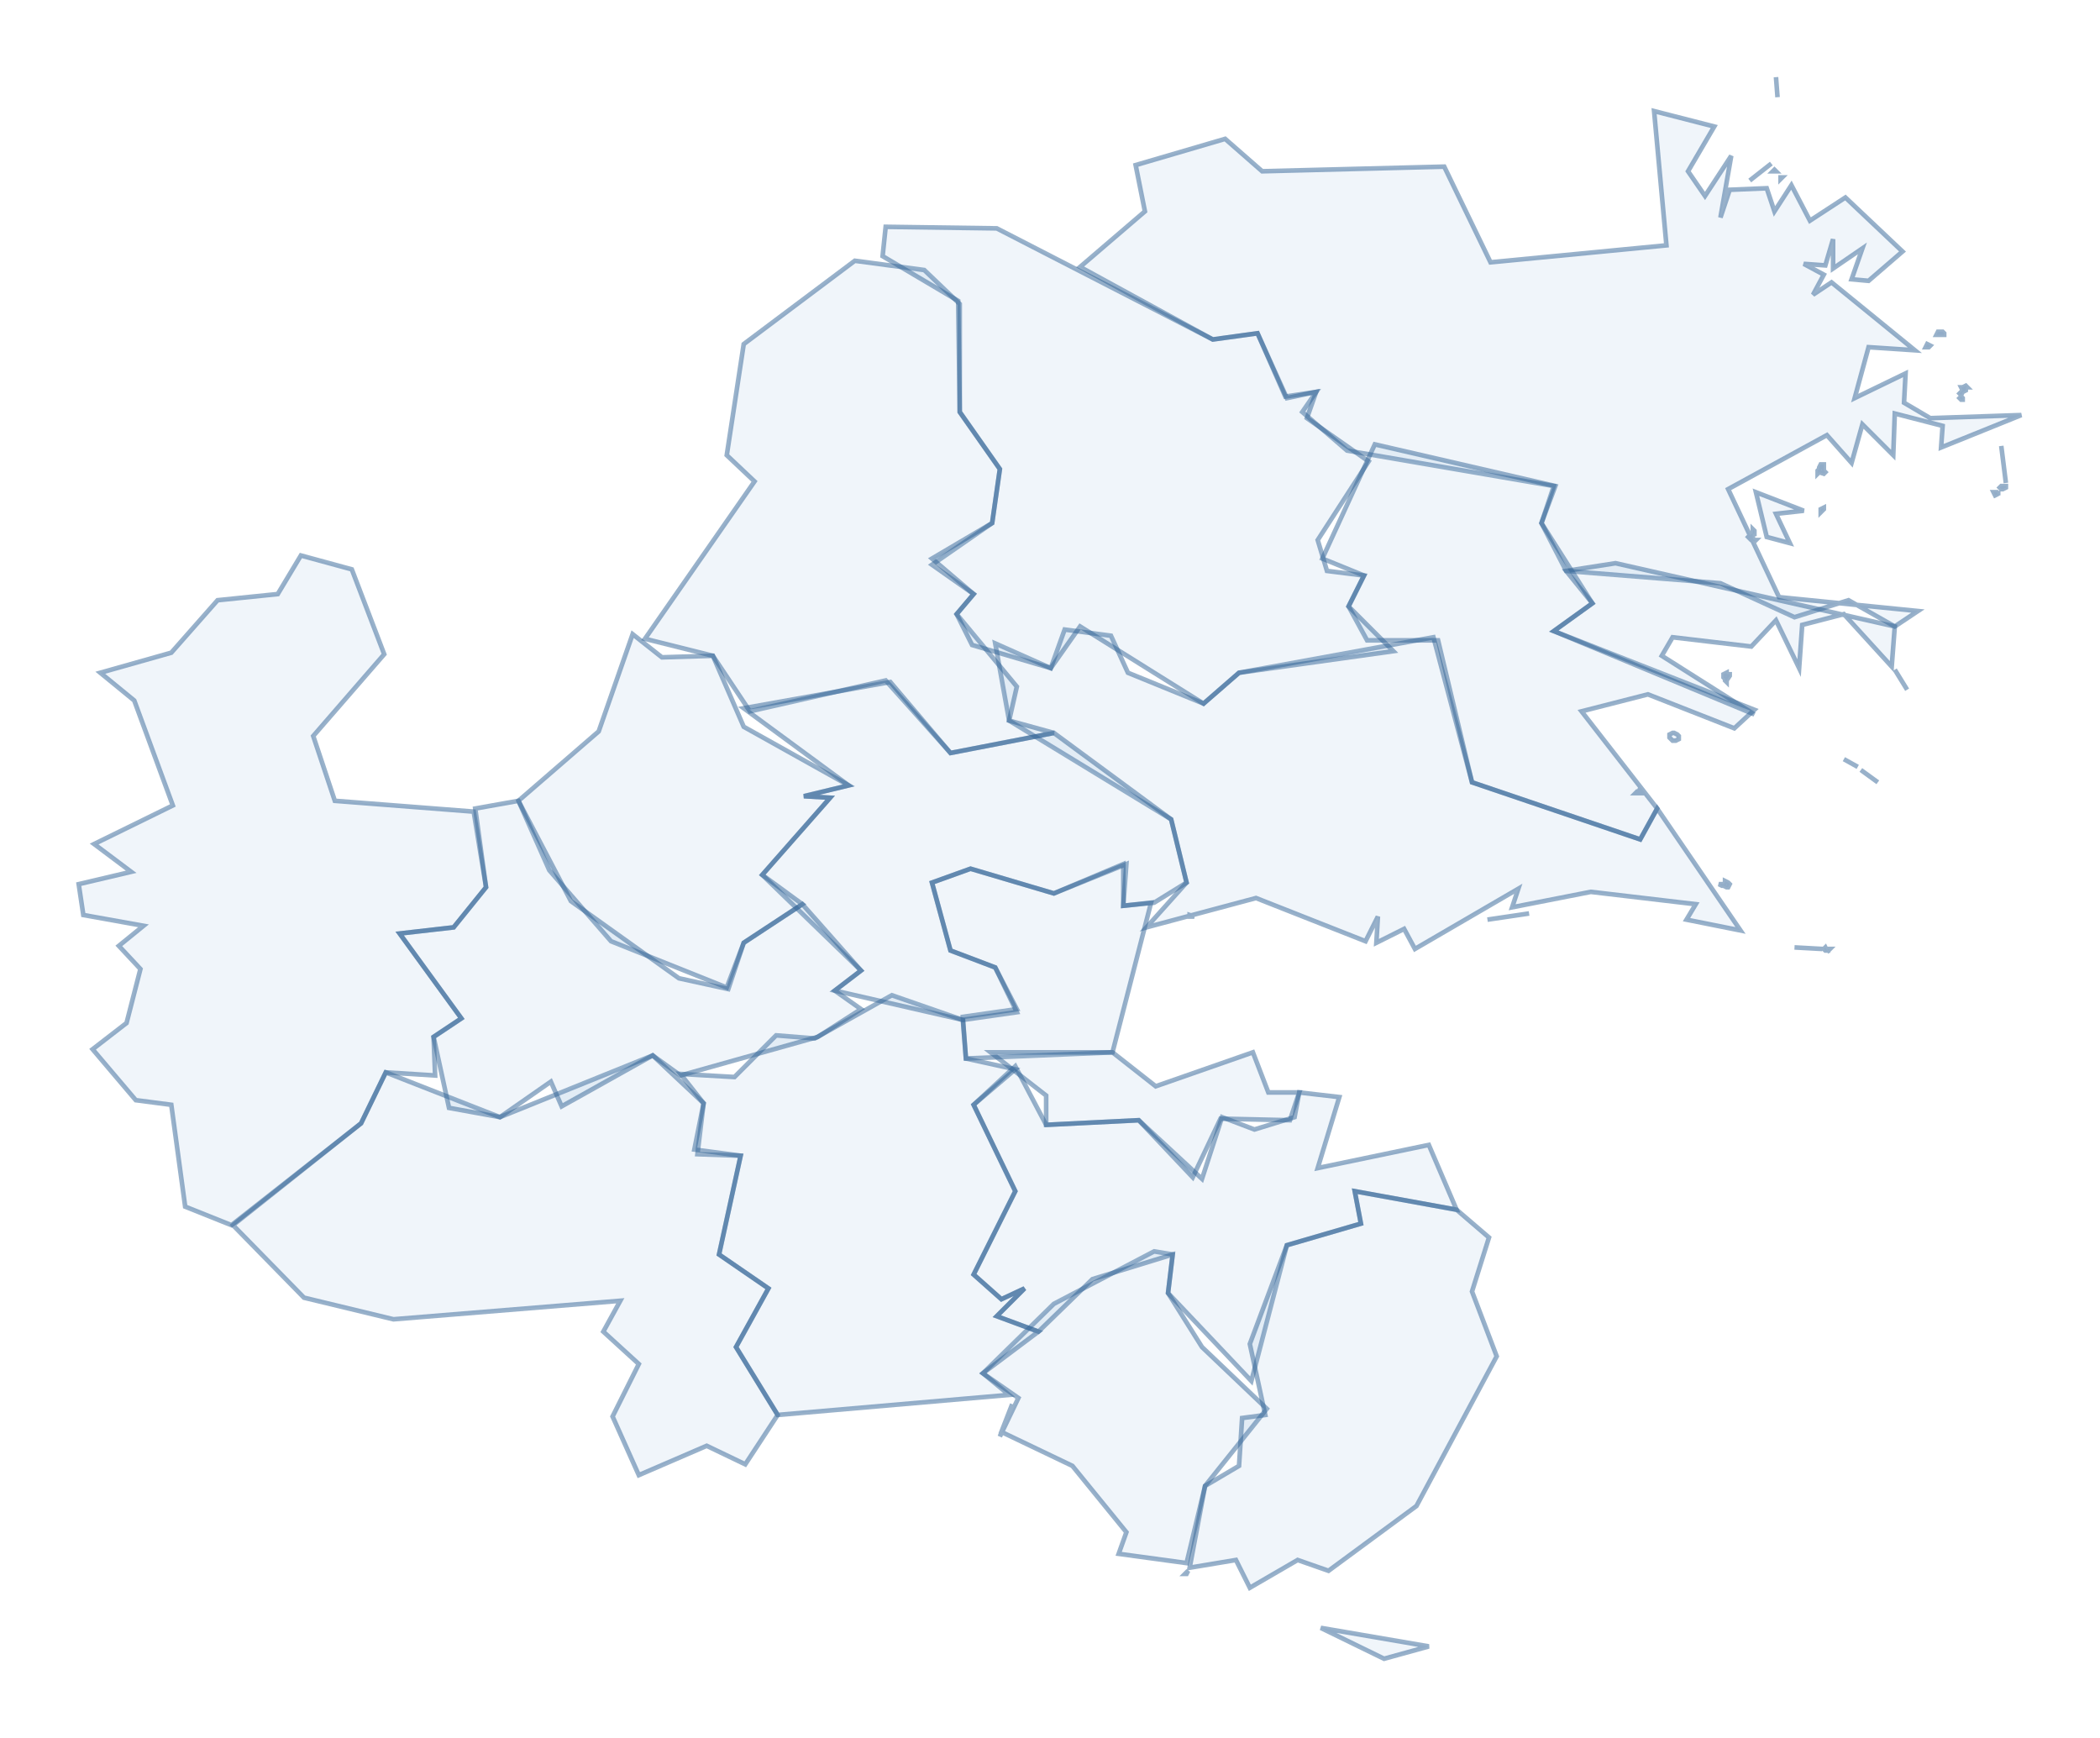
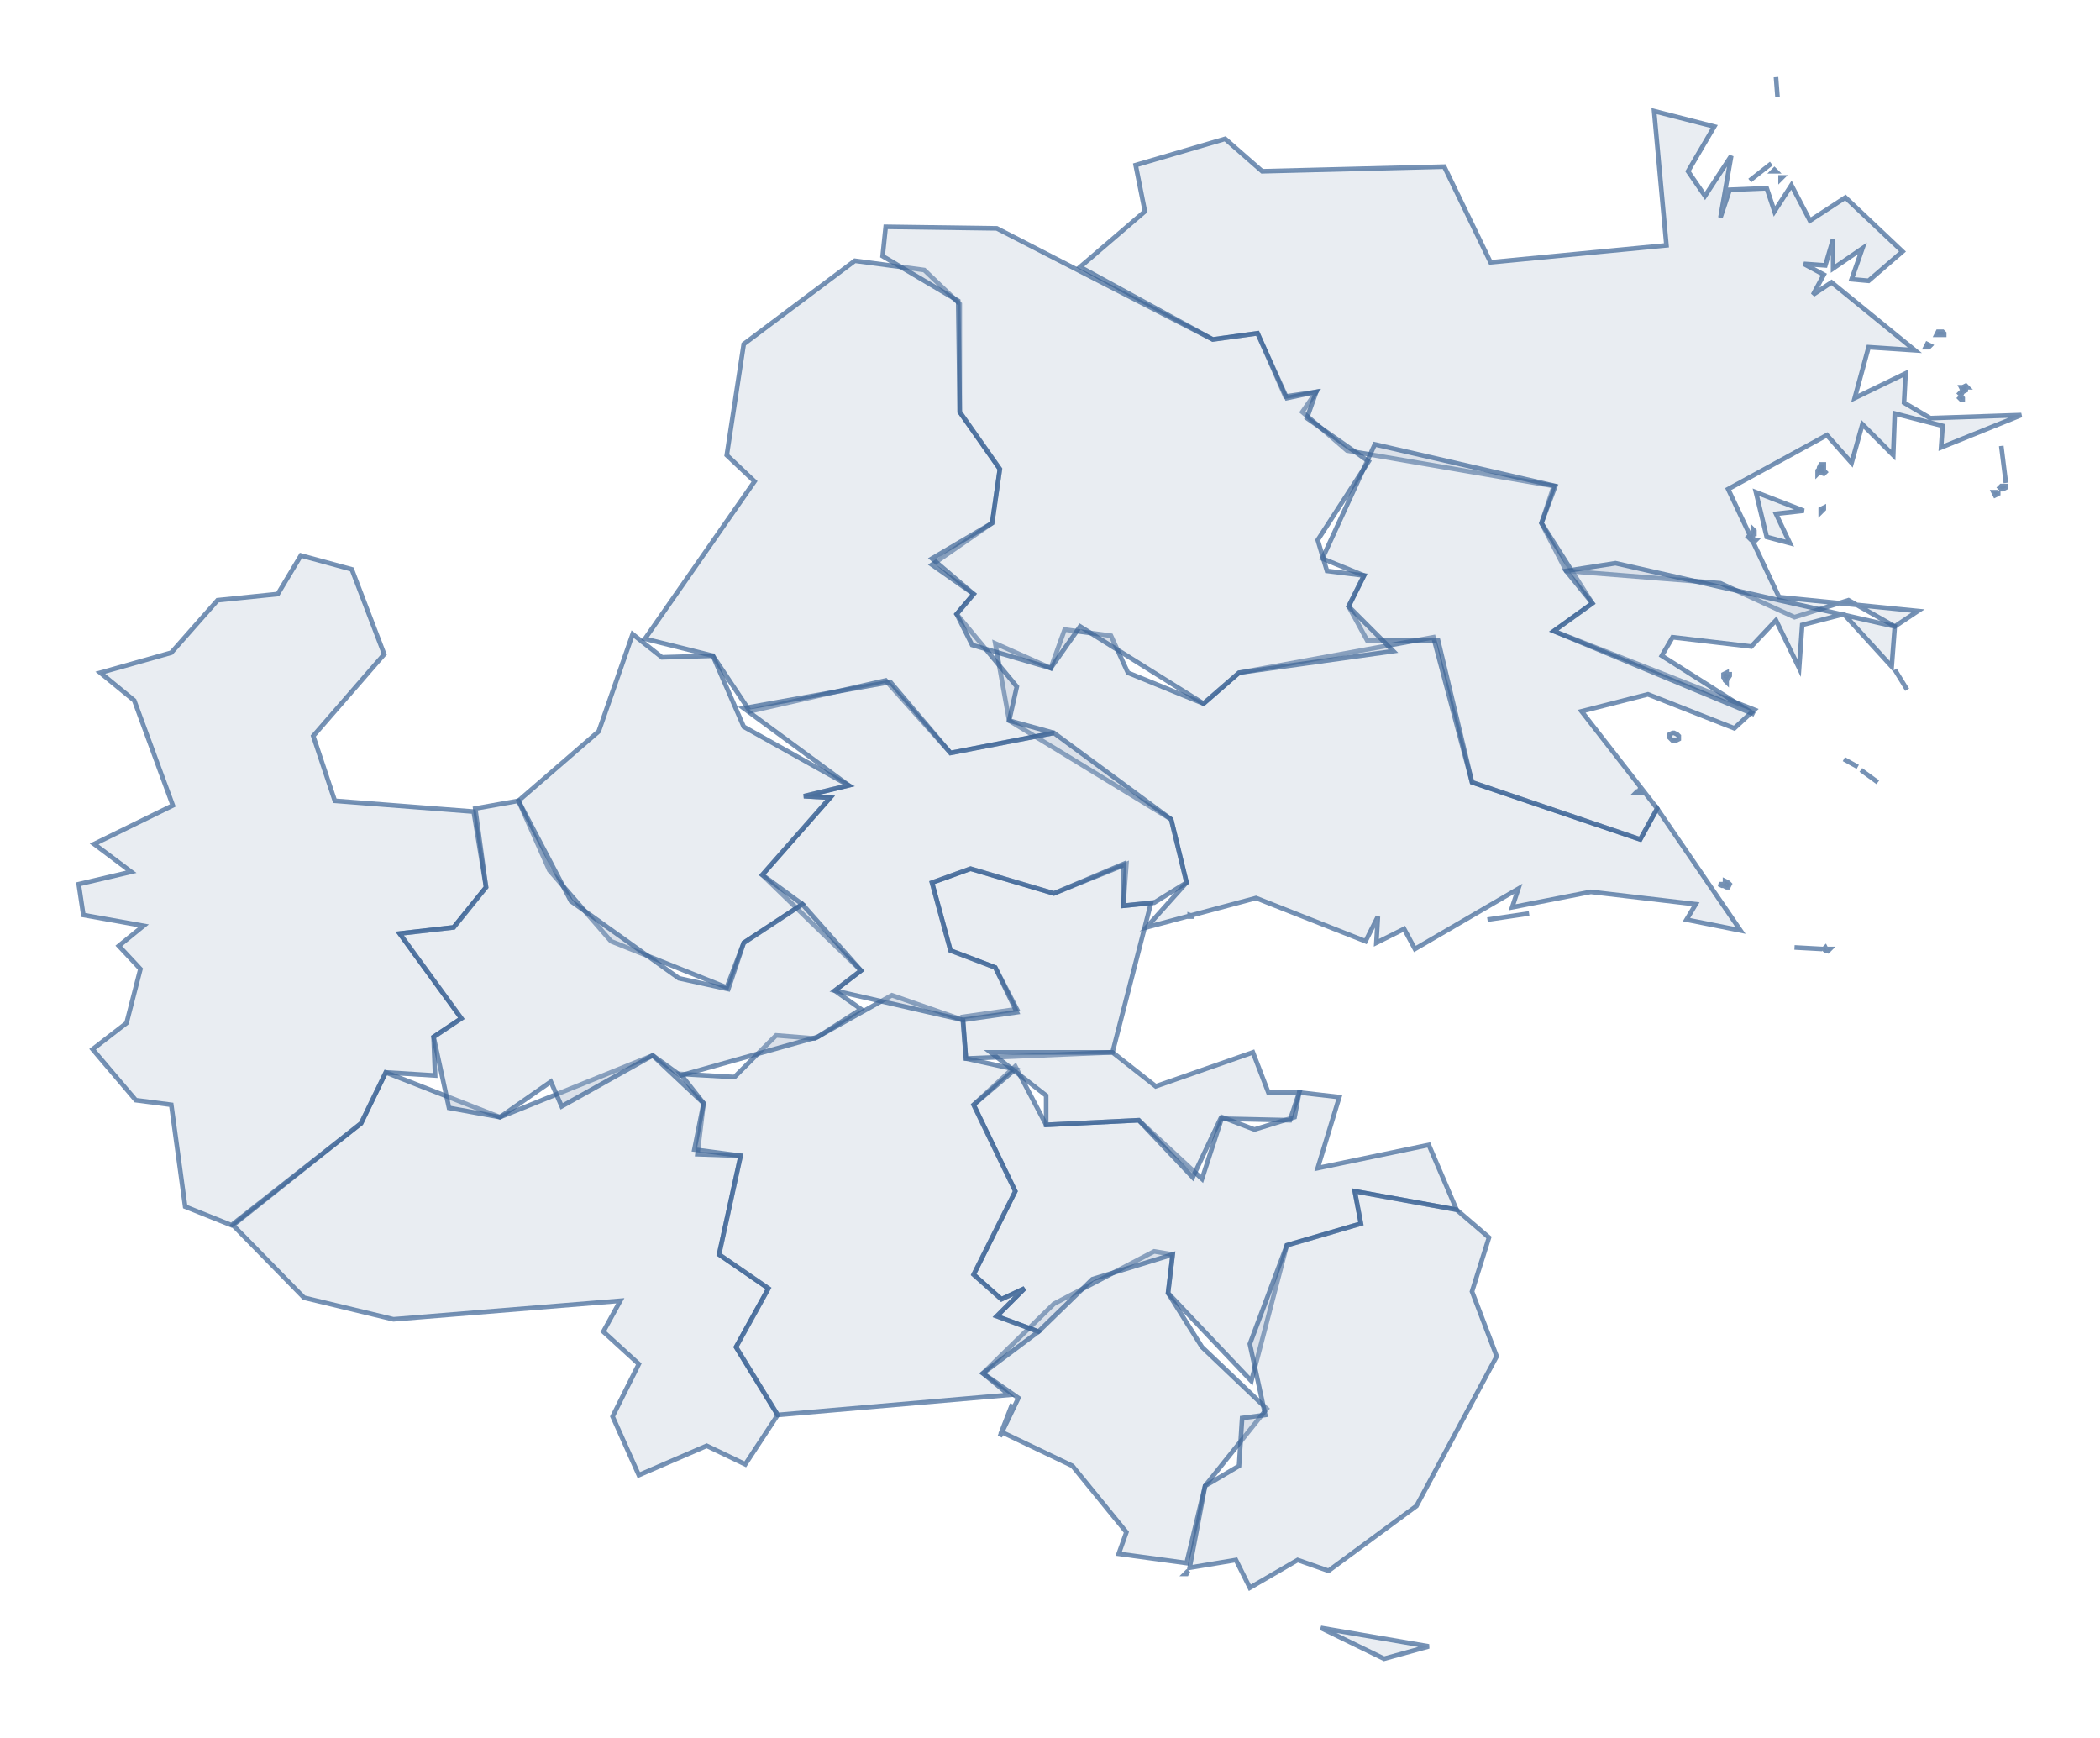
<svg xmlns="http://www.w3.org/2000/svg" viewBox="130.775 32.664 1.361 1.126">
  <globalCoordinateSystem srsName="http://purl.org/crs/84" transform="matrix(100,0,0,-100,0,0)" />
-   <defs>
-     <style>
-       .prefecture {
-         fill: rgba(100, 150, 200, 0.15);
-         stroke: rgba(50, 100, 150, 0.7);
-         stroke-width: 0.008;
-         cursor: pointer;
-       }
-       .prefecture:hover { fill: rgba(100, 150, 200, 0.40); }
-       .prefecture[data-level-1] { fill: rgba(200, 100, 80, 0.35); }
-       .prefecture[data-level-2] { fill: rgba(220, 140, 50, 0.30); }
-       .prefecture[data-level-3] { fill: rgba(240, 200, 50, 0.25); }
-       .prefecture[data-level-4] { fill: rgba(100, 180, 100, 0.20); }
-       .municipality {
-         fill: rgba(100, 150, 200, 0.10);
-         stroke: rgba(50, 100, 150, 0.50);
-         stroke-width: 0.003;
-         cursor: pointer;
-       }
-       .municipality:hover { fill: rgba(100, 150, 200, 0.35); }
-       .municipality[data-level-1] { fill: rgba(200, 100, 80, 0.30); }
-       .municipality[data-level-2] { fill: rgba(220, 140, 50, 0.25); }
-       .municipality[data-level-3] { fill: rgba(240, 200, 50, 0.20); }
-       .municipality[data-level-4] { fill: rgba(100, 180, 100, 0.15); }
-     </style>
-   </defs>
-   <path id="muni_44201" class="municipality" data-n03-code="44201" data-name="大分市" data-pref="大分県" data-pref-code="44" data-team-count="0" data-feature="{&quot;id&quot;: &quot;municipality:44201&quot;, &quot;layerId&quot;: &quot;municipalityOverview&quot;, &quot;kind&quot;: &quot;municipality&quot;, &quot;title&quot;: &quot;大分市&quot;, &quot;category&quot;: &quot;municipality&quot;, &quot;n03Code&quot;: &quot;44201&quot;, &quot;prefCode&quot;: &quot;44&quot;, &quot;teamActivityCount&quot;: 0}" d="M 131.894 33.239 L 131.892 33.238 L 131.891 33.238 L 131.889 33.237 L 131.889 33.237 L 131.892 33.237 L 131.893 33.236 L 131.893 33.235 L 131.895 33.236 L 131.896 33.237 L 131.895 33.239 L 131.894 33.239 Z M 131.549 33.258 L 131.546 33.258 L 131.546 33.257 L 131.549 33.258 Z M 131.739 33.26 L 131.766 33.256 L 131.739 33.26 Z M 131.956 33.279 L 131.938 33.278 L 131.956 33.279 Z M 131.959 33.28 L 131.958 33.28 L 131.957 33.279 L 131.958 33.278 L 131.959 33.28 Z M 131.849 33.188 L 131.903 33.267 L 131.868 33.26 L 131.874 33.25 L 131.806 33.242 L 131.755 33.252 L 131.759 33.24 L 131.692 33.279 L 131.685 33.266 L 131.667 33.275 L 131.668 33.258 L 131.66 33.274 L 131.589 33.246 L 131.518 33.265 L 131.544 33.236 L 131.534 33.195 L 131.429 33.131 L 131.42 33.081 L 131.456 33.097 L 131.465 33.072 L 131.495 33.076 L 131.506 33.1 L 131.555 33.12 L 131.578 33.1 L 131.704 33.077 L 131.729 33.171 L 131.838 33.208 L 131.849 33.188 Z M 131.961 33.279 L 131.96 33.28 L 131.959 33.279 L 131.961 33.279 Z" />
-   <path id="muni_44202" class="municipality" data-n03-code="44202" data-name="別府市" data-pref="大分県" data-pref-code="44" data-team-count="0" data-feature="{&quot;id&quot;: &quot;municipality:44202&quot;, &quot;layerId&quot;: &quot;municipalityOverview&quot;, &quot;kind&quot;: &quot;municipality&quot;, &quot;title&quot;: &quot;別府市&quot;, &quot;category&quot;: &quot;municipality&quot;, &quot;n03Code&quot;: &quot;44202&quot;, &quot;prefCode&quot;: &quot;44&quot;, &quot;teamActivityCount&quot;: 0}" d="M 131.496 33.346 L 131.401 33.35 L 131.399 33.323 L 131.434 33.318 L 131.42 33.291 L 131.391 33.28 L 131.379 33.236 L 131.404 33.227 L 131.458 33.243 L 131.505 33.224 L 131.503 33.251 L 131.521 33.249 L 131.496 33.346 Z" />
-   <path id="muni_44203" class="municipality" data-n03-code="44203" data-name="中津市" data-pref="大分県" data-pref-code="44" data-team-count="0" data-feature="{&quot;id&quot;: &quot;municipality:44203&quot;, &quot;layerId&quot;: &quot;municipalityOverview&quot;, &quot;kind&quot;: &quot;municipality&quot;, &quot;title&quot;: &quot;中津市&quot;, &quot;category&quot;: &quot;municipality&quot;, &quot;n03Code&quot;: &quot;44203&quot;, &quot;prefCode&quot;: &quot;44&quot;, &quot;teamActivityCount&quot;: 0}" d="M 131.279 33.581 L 131.258 33.613 L 131.233 33.601 L 131.189 33.62 L 131.172 33.582 L 131.189 33.548 L 131.166 33.527 L 131.177 33.507 L 131.03 33.519 L 130.972 33.505 L 130.926 33.458 L 131.009 33.392 L 131.025 33.359 L 131.099 33.388 L 131.198 33.348 L 131.231 33.379 L 131.227 33.412 L 131.255 33.413 L 131.241 33.477 L 131.273 33.499 L 131.252 33.537 L 131.279 33.581 Z" />
-   <path id="muni_44204" class="municipality" data-n03-code="44204" data-name="日田市" data-pref="大分県" data-pref-code="44" data-team-count="0" data-feature="{&quot;id&quot;: &quot;municipality:44204&quot;, &quot;layerId&quot;: &quot;municipalityOverview&quot;, &quot;kind&quot;: &quot;municipality&quot;, &quot;title&quot;: &quot;日田市&quot;, &quot;category&quot;: &quot;municipality&quot;, &quot;n03Code&quot;: &quot;44204&quot;, &quot;prefCode&quot;: &quot;44&quot;, &quot;teamActivityCount&quot;: 0}" d="M 131.057 33.361 L 131.025 33.359 L 131.009 33.392 L 130.925 33.458 L 130.895 33.446 L 130.886 33.38 L 130.863 33.377 L 130.835 33.344 L 130.857 33.327 L 130.866 33.292 L 130.852 33.277 L 130.868 33.264 L 130.829 33.257 L 130.826 33.237 L 130.86 33.229 L 130.836 33.211 L 130.887 33.186 L 130.862 33.118 L 130.84 33.1 L 130.886 33.087 L 130.916 33.053 L 130.955 33.049 L 130.97 33.024 L 131.003 33.033 L 131.024 33.088 L 130.978 33.141 L 130.992 33.183 L 131.082 33.19 L 131.09 33.239 L 131.069 33.265 L 131.034 33.269 L 131.074 33.324 L 131.056 33.336 L 131.057 33.361 Z" />
-   <path id="muni_44205" class="municipality" data-n03-code="44205" data-name="佐伯市" data-pref="大分県" data-pref-code="44" data-team-count="0" data-feature="{&quot;id&quot;: &quot;municipality:44205&quot;, &quot;layerId&quot;: &quot;municipalityOverview&quot;, &quot;kind&quot;: &quot;municipality&quot;, &quot;title&quot;: &quot;佐伯市&quot;, &quot;category&quot;: &quot;municipality&quot;, &quot;n03Code&quot;: &quot;44205&quot;, &quot;prefCode&quot;: &quot;44&quot;, &quot;teamActivityCount&quot;: 0}" d="M 131.927 32.727 L 131.926 32.714 L 131.927 32.727 Z M 131.926 32.775 L 131.924 32.775 L 131.925 32.774 L 131.926 32.775 L 131.926 32.775 Z M 131.929 32.78 L 131.929 32.779 L 131.93 32.779 L 131.929 32.78 Z M 131.909 32.781 L 131.923 32.77 L 131.909 32.781 Z M 132.033 32.881 L 132.032 32.881 L 132.031 32.881 L 132.03 32.881 L 132.031 32.879 L 132.031 32.879 L 132.034 32.879 L 132.035 32.88 L 132.035 32.881 L 132.034 32.881 L 132.033 32.881 Z M 132.025 32.889 L 132.023 32.889 L 132.024 32.887 L 132.026 32.888 L 132.025 32.889 Z M 132.046 32.92 L 132.045 32.919 L 132.045 32.919 L 132.047 32.917 L 132.046 32.915 L 132.047 32.915 L 132.049 32.914 L 132.05 32.915 L 132.049 32.915 L 132.049 32.917 L 132.047 32.918 L 132.046 32.92 Z M 132.047 32.923 L 132.046 32.923 L 132.045 32.922 L 132.046 32.921 L 132.047 32.922 L 132.047 32.923 Z M 131.957 32.971 L 131.957 32.971 L 131.954 32.97 L 131.953 32.971 L 131.953 32.969 L 131.954 32.968 L 131.954 32.967 L 131.955 32.965 L 131.957 32.965 L 131.957 32.967 L 131.957 32.969 L 131.958 32.97 L 131.957 32.971 Z M 132.075 32.977 L 132.072 32.953 L 132.075 32.977 Z M 132.073 32.981 L 132.072 32.981 L 132.071 32.98 L 132.072 32.979 L 132.075 32.979 L 132.075 32.98 L 132.073 32.981 Z M 132.07 32.985 L 132.07 32.984 L 132.068 32.985 L 132.067 32.983 L 132.069 32.983 L 132.07 32.985 L 132.07 32.985 Z M 131.955 32.996 L 131.955 32.994 L 131.957 32.993 L 131.957 32.994 L 131.955 32.996 Z M 131.912 33.015 L 131.91 33.014 L 131.91 33.014 L 131.908 33.012 L 131.909 33.011 L 131.91 33.01 L 131.911 33.01 L 131.911 33.007 L 131.912 33.008 L 131.912 33.01 L 131.911 33.01 L 131.911 33.011 L 131.911 33.013 L 131.912 33.014 L 131.913 33.014 L 131.912 33.015 Z M 131.935 33.016 L 131.92 33.012 L 131.913 32.983 L 131.944 32.995 L 131.926 32.997 L 131.935 33.016 Z M 131.886 32.746 L 131.869 32.775 L 131.88 32.791 L 131.897 32.765 L 131.89 32.805 L 131.896 32.787 L 131.92 32.786 L 131.925 32.801 L 131.936 32.784 L 131.948 32.807 L 131.971 32.792 L 132.008 32.827 L 131.986 32.846 L 131.975 32.845 L 131.982 32.825 L 131.963 32.838 L 131.963 32.819 L 131.958 32.836 L 131.944 32.835 L 131.957 32.842 L 131.95 32.855 L 131.962 32.847 L 132.016 32.891 L 131.986 32.889 L 131.977 32.922 L 132.01 32.906 L 132.009 32.925 L 132.026 32.935 L 132.085 32.933 L 132.033 32.954 L 132.034 32.94 L 132.003 32.932 L 132.002 32.959 L 131.982 32.939 L 131.975 32.964 L 131.959 32.946 L 131.895 32.981 L 131.928 33.051 L 132.018 33.06 L 132.003 33.07 L 131.973 33.053 L 131.938 33.064 L 131.89 33.042 L 131.79 33.034 L 131.774 33.003 L 131.782 32.979 L 131.648 32.956 L 131.619 32.931 L 131.628 32.918 L 131.608 32.921 L 131.59 32.88 L 131.561 32.884 L 131.475 32.837 L 131.517 32.801 L 131.511 32.771 L 131.569 32.754 L 131.593 32.775 L 131.711 32.772 L 131.741 32.834 L 131.855 32.823 L 131.847 32.736 L 131.886 32.746 Z" />
-   <path id="muni_44206" class="municipality" data-n03-code="44206" data-name="臼杵市" data-pref="大分県" data-pref-code="44" data-team-count="0" data-feature="{&quot;id&quot;: &quot;municipality:44206&quot;, &quot;layerId&quot;: &quot;municipalityOverview&quot;, &quot;kind&quot;: &quot;municipality&quot;, &quot;title&quot;: &quot;臼杵市&quot;, &quot;category&quot;: &quot;municipality&quot;, &quot;n03Code&quot;: &quot;44206&quot;, &quot;prefCode&quot;: &quot;44&quot;, &quot;teamActivityCount&quot;: 0}" d="M 131.861 33.144 L 131.859 33.144 L 131.857 33.142 L 131.857 33.14 L 131.859 33.139 L 131.86 33.139 L 131.862 33.14 L 131.863 33.141 L 131.863 33.143 L 131.861 33.144 Z M 131.837 33.178 L 131.835 33.178 L 131.836 33.177 L 131.837 33.177 L 131.838 33.175 L 131.839 33.176 L 131.839 33.178 L 131.838 33.178 L 131.837 33.178 Z M 131.849 33.188 L 131.838 33.208 L 131.729 33.171 L 131.707 33.079 L 131.661 33.079 L 131.649 33.057 L 131.659 33.037 L 131.632 33.026 L 131.666 32.952 L 131.783 32.979 L 131.774 33.003 L 131.807 33.055 L 131.782 33.073 L 131.912 33.124 L 131.899 33.136 L 131.843 33.114 L 131.8 33.125 L 131.849 33.188 Z" />
-   <path id="muni_44207" class="municipality" data-n03-code="44207" data-name="津久見市" data-pref="大分県" data-pref-code="44" data-team-count="0" data-feature="{&quot;id&quot;: &quot;municipality:44207&quot;, &quot;layerId&quot;: &quot;municipalityOverview&quot;, &quot;kind&quot;: &quot;municipality&quot;, &quot;title&quot;: &quot;津久見市&quot;, &quot;category&quot;: &quot;municipality&quot;, &quot;n03Code&quot;: &quot;44207&quot;, &quot;prefCode&quot;: &quot;44&quot;, &quot;teamActivityCount&quot;: 0}" d="M 131.894 33.106 L 131.893 33.105 L 131.893 33.104 L 131.892 33.103 L 131.892 33.101 L 131.894 33.1 L 131.894 33.101 L 131.896 33.101 L 131.896 33.102 L 131.894 33.105 L 131.894 33.106 Z M 132.011 33.111 L 132.003 33.098 L 132.011 33.111 Z M 132.003 33.07 L 132.001 33.096 L 131.97 33.062 L 131.943 33.069 L 131.941 33.097 L 131.926 33.066 L 131.91 33.083 L 131.859 33.077 L 131.852 33.089 L 131.912 33.127 L 131.782 33.073 L 131.807 33.055 L 131.79 33.034 L 131.822 33.029 L 132.003 33.07 Z M 131.979 33.161 L 131.97 33.156 L 131.979 33.161 Z M 131.992 33.171 L 131.981 33.163 L 131.992 33.171 Z" />
-   <path id="muni_44208" class="municipality" data-n03-code="44208" data-name="竹田市" data-pref="大分県" data-pref-code="44" data-team-count="0" data-feature="{&quot;id&quot;: &quot;municipality:44208&quot;, &quot;layerId&quot;: &quot;municipalityOverview&quot;, &quot;kind&quot;: &quot;municipality&quot;, &quot;title&quot;: &quot;竹田市&quot;, &quot;category&quot;: &quot;municipality&quot;, &quot;n03Code&quot;: &quot;44208&quot;, &quot;prefCode&quot;: &quot;44&quot;, &quot;teamActivityCount&quot;: 0}" d="M 131.458 33.139 L 131.391 33.152 L 131.349 33.105 L 131.261 33.125 L 131.237 33.089 L 131.193 33.078 L 131.264 32.976 L 131.246 32.959 L 131.257 32.887 L 131.329 32.833 L 131.374 32.839 L 131.397 32.861 L 131.397 32.931 L 131.423 32.968 L 131.418 33.003 L 131.379 33.03 L 131.406 33.049 L 131.395 33.062 L 131.434 33.109 L 131.429 33.131 L 131.458 33.139 Z" />
-   <path id="muni_44209" class="municipality" data-n03-code="44209" data-name="豊後高田市" data-pref="大分県" data-pref-code="44" data-team-count="0" data-feature="{&quot;id&quot;: &quot;municipality:44209&quot;, &quot;layerId&quot;: &quot;municipalityOverview&quot;, &quot;kind&quot;: &quot;municipality&quot;, &quot;title&quot;: &quot;豊後高田市&quot;, &quot;category&quot;: &quot;municipality&quot;, &quot;n03Code&quot;: &quot;44209&quot;, &quot;prefCode&quot;: &quot;44&quot;, &quot;teamActivityCount&quot;: 0}" d="M 131.544 33.677 L 131.5 33.671 L 131.505 33.657 L 131.47 33.614 L 131.424 33.592 L 131.431 33.574 L 131.423 33.595 L 131.435 33.57 L 131.412 33.554 L 131.458 33.509 L 131.523 33.475 L 131.535 33.477 L 131.532 33.502 L 131.554 33.537 L 131.596 33.577 L 131.556 33.627 L 131.544 33.677 Z" />
-   <path id="muni_44210" class="municipality" data-n03-code="44210" data-name="杵築市" data-pref="大分県" data-pref-code="44" data-team-count="0" data-feature="{&quot;id&quot;: &quot;municipality:44210&quot;, &quot;layerId&quot;: &quot;municipalityOverview&quot;, &quot;kind&quot;: &quot;municipality&quot;, &quot;title&quot;: &quot;杵築市&quot;, &quot;category&quot;: &quot;municipality&quot;, &quot;n03Code&quot;: &quot;44210&quot;, &quot;prefCode&quot;: &quot;44&quot;, &quot;teamActivityCount&quot;: 0}" d="M 131.719 33.448 L 131.653 33.436 L 131.657 33.457 L 131.609 33.471 L 131.586 33.559 L 131.532 33.502 L 131.535 33.477 L 131.483 33.493 L 131.448 33.527 L 131.421 33.517 L 131.439 33.499 L 131.424 33.506 L 131.406 33.49 L 131.433 33.436 L 131.406 33.38 L 131.433 33.355 L 131.453 33.393 L 131.513 33.39 L 131.554 33.428 L 131.567 33.388 L 131.588 33.396 L 131.614 33.388 L 131.617 33.372 L 131.643 33.375 L 131.629 33.421 L 131.701 33.406 L 131.719 33.448 Z" />
-   <path id="muni_44211" class="municipality" data-n03-code="44211" data-name="宇佐市" data-pref="大分県" data-pref-code="44" data-team-count="0" data-feature="{&quot;id&quot;: &quot;municipality:44211&quot;, &quot;layerId&quot;: &quot;municipalityOverview&quot;, &quot;kind&quot;: &quot;municipality&quot;, &quot;title&quot;: &quot;宇佐市&quot;, &quot;category&quot;: &quot;municipality&quot;, &quot;n03Code&quot;: &quot;44211&quot;, &quot;prefCode&quot;: &quot;44&quot;, &quot;teamActivityCount&quot;: 0}" d="M 131.429 33.568 L 131.279 33.581 L 131.252 33.537 L 131.273 33.499 L 131.241 33.477 L 131.255 33.413 L 131.225 33.409 L 131.231 33.379 L 131.216 33.36 L 131.251 33.362 L 131.278 33.335 L 131.303 33.337 L 131.353 33.309 L 131.399 33.325 L 131.401 33.35 L 131.433 33.357 L 131.406 33.38 L 131.433 33.436 L 131.406 33.49 L 131.424 33.506 L 131.439 33.499 L 131.421 33.517 L 131.448 33.527 L 131.412 33.554 L 131.429 33.568 Z" />
-   <path id="muni_44212" class="municipality" data-n03-code="44212" data-name="豊後大野市" data-pref="大分県" data-pref-code="44" data-team-count="0" data-feature="{&quot;id&quot;: &quot;municipality:44212&quot;, &quot;layerId&quot;: &quot;municipalityOverview&quot;, &quot;kind&quot;: &quot;municipality&quot;, &quot;title&quot;: &quot;豊後大野市&quot;, &quot;category&quot;: &quot;municipality&quot;, &quot;n03Code&quot;: &quot;44212&quot;, &quot;prefCode&quot;: &quot;44&quot;, &quot;teamActivityCount&quot;: 0}" d="M 131.678 33.086 L 131.578 33.1 L 131.555 33.12 L 131.475 33.07 L 131.456 33.097 L 131.405 33.082 L 131.395 33.062 L 131.406 33.049 L 131.379 33.026 L 131.418 33.003 L 131.423 32.968 L 131.397 32.931 L 131.396 32.859 L 131.347 32.83 L 131.349 32.811 L 131.421 32.812 L 131.561 32.884 L 131.59 32.88 L 131.609 32.922 L 131.628 32.918 L 131.622 32.935 L 131.662 32.963 L 131.629 33.014 L 131.635 33.034 L 131.659 33.037 L 131.649 33.057 L 131.678 33.086 Z" />
-   <path id="muni_44213" class="municipality" data-n03-code="44213" data-name="由布市" data-pref="大分県" data-pref-code="44" data-team-count="0" data-feature="{&quot;id&quot;: &quot;municipality:44213&quot;, &quot;layerId&quot;: &quot;municipalityOverview&quot;, &quot;kind&quot;: &quot;municipality&quot;, &quot;title&quot;: &quot;由布市&quot;, &quot;category&quot;: &quot;municipality&quot;, &quot;n03Code&quot;: &quot;44213&quot;, &quot;prefCode&quot;: &quot;44&quot;, &quot;teamActivityCount&quot;: 0}" d="M 131.399 33.325 L 131.316 33.306 L 131.333 33.293 L 131.269 33.231 L 131.313 33.181 L 131.296 33.18 L 131.325 33.173 L 131.257 33.123 L 131.352 33.106 L 131.391 33.152 L 131.458 33.139 L 131.534 33.195 L 131.544 33.236 L 131.523 33.249 L 131.503 33.251 L 131.503 33.224 L 131.458 33.243 L 131.404 33.227 L 131.379 33.236 L 131.391 33.28 L 131.42 33.291 L 131.434 33.32 L 131.399 33.325 Z" />
-   <path id="muni_44214" class="municipality" data-n03-code="44214" data-name="国東市" data-pref="大分県" data-pref-code="44" data-team-count="0" data-feature="{&quot;id&quot;: &quot;municipality:44214&quot;, &quot;layerId&quot;: &quot;municipalityOverview&quot;, &quot;kind&quot;: &quot;municipality&quot;, &quot;title&quot;: &quot;国東市&quot;, &quot;category&quot;: &quot;municipality&quot;, &quot;n03Code&quot;: &quot;44214&quot;, &quot;prefCode&quot;: &quot;44&quot;, &quot;teamActivityCount&quot;: 0}" d="M 131.544 33.684 L 131.543 33.684 L 131.545 33.682 L 131.545 33.682 L 131.544 33.684 L 131.544 33.684 Z M 131.719 33.448 L 131.74 33.466 L 131.729 33.501 L 131.745 33.543 L 131.693 33.64 L 131.636 33.682 L 131.616 33.675 L 131.585 33.693 L 131.576 33.675 L 131.546 33.68 L 131.556 33.627 L 131.578 33.614 L 131.58 33.583 L 131.595 33.581 L 131.585 33.535 L 131.609 33.471 L 131.657 33.457 L 131.653 33.436 L 131.719 33.448 Z" />
-   <path id="muni_44322" class="municipality" data-n03-code="44322" data-name="姫島村" data-pref="大分県" data-pref-code="44" data-team-count="0" data-feature="{&quot;id&quot;: &quot;municipality:44322&quot;, &quot;layerId&quot;: &quot;municipalityOverview&quot;, &quot;kind&quot;: &quot;municipality&quot;, &quot;title&quot;: &quot;姫島村&quot;, &quot;category&quot;: &quot;municipality&quot;, &quot;n03Code&quot;: &quot;44322&quot;, &quot;prefCode&quot;: &quot;44&quot;, &quot;teamActivityCount&quot;: 0}" d="M 131.672 33.739 L 131.631 33.719 L 131.701 33.731 L 131.672 33.739 Z" />
-   <path id="muni_44341" class="municipality" data-n03-code="44341" data-name="日出町" data-pref="大分県" data-pref-code="44" data-team-count="0" data-feature="{&quot;id&quot;: &quot;municipality:44341&quot;, &quot;layerId&quot;: &quot;municipalityOverview&quot;, &quot;kind&quot;: &quot;municipality&quot;, &quot;title&quot;: &quot;日出町&quot;, &quot;category&quot;: &quot;municipality&quot;, &quot;n03Code&quot;: &quot;44341&quot;, &quot;prefCode&quot;: &quot;44&quot;, &quot;teamActivityCount&quot;: 0}" d="M 131.617 33.372 L 131.611 33.39 L 131.566 33.389 L 131.548 33.427 L 131.513 33.39 L 131.453 33.393 L 131.453 33.374 L 131.417 33.346 L 131.496 33.346 L 131.524 33.368 L 131.587 33.346 L 131.597 33.372 L 131.617 33.372 Z" />
-   <path id="muni_44461" class="municipality" data-n03-code="44461" data-name="九重町" data-pref="大分県" data-pref-code="44" data-team-count="0" data-feature="{&quot;id&quot;: &quot;municipality:44461&quot;, &quot;layerId&quot;: &quot;municipalityOverview&quot;, &quot;kind&quot;: &quot;municipality&quot;, &quot;title&quot;: &quot;九重町&quot;, &quot;category&quot;: &quot;municipality&quot;, &quot;n03Code&quot;: &quot;44461&quot;, &quot;prefCode&quot;: &quot;44&quot;, &quot;teamActivityCount&quot;: 0}" d="M 131.295 33.25 L 131.257 33.275 L 131.246 33.304 L 131.171 33.274 L 131.131 33.228 L 131.111 33.183 L 131.163 33.138 L 131.185 33.075 L 131.204 33.09 L 131.237 33.089 L 131.257 33.135 L 131.325 33.173 L 131.296 33.18 L 131.313 33.181 L 131.269 33.231 L 131.295 33.25 Z" />
-   <path id="muni_44462" class="municipality" data-n03-code="44462" data-name="玖珠町" data-pref="大分県" data-pref-code="44" data-team-count="0" data-feature="{&quot;id&quot;: &quot;municipality:44462&quot;, &quot;layerId&quot;: &quot;municipalityOverview&quot;, &quot;kind&quot;: &quot;municipality&quot;, &quot;title&quot;: &quot;玖珠町&quot;, &quot;category&quot;: &quot;municipality&quot;, &quot;n03Code&quot;: &quot;44462&quot;, &quot;prefCode&quot;: &quot;44&quot;, &quot;teamActivityCount&quot;: 0}" d="M 131.216 33.361 L 131.198 33.348 L 131.139 33.381 L 131.132 33.365 L 131.099 33.388 L 131.066 33.382 L 131.056 33.336 L 131.074 33.324 L 131.034 33.269 L 131.069 33.265 L 131.09 33.239 L 131.083 33.188 L 131.111 33.183 L 131.145 33.248 L 131.215 33.298 L 131.247 33.305 L 131.257 33.275 L 131.295 33.25 L 131.333 33.293 L 131.316 33.306 L 131.333 33.318 L 131.305 33.336 L 131.216 33.361 Z" />
+   <path id="muni_44201" class="municipality" fill="rgba(180,195,210,0.30)" stroke="rgba(60,100,150,0.70)" stroke-width="0.003" data-n03-code="44201" data-name="大分市" data-pref="大分県" data-pref-code="44" data-team-count="0" data-feature="{&quot;id&quot;: &quot;municipality:44201&quot;, &quot;layerId&quot;: &quot;municipalityOverview&quot;, &quot;kind&quot;: &quot;municipality&quot;, &quot;title&quot;: &quot;大分市&quot;, &quot;category&quot;: &quot;municipality&quot;, &quot;n03Code&quot;: &quot;44201&quot;, &quot;prefCode&quot;: &quot;44&quot;, &quot;teamActivityCount&quot;: 0}" d="M 131.894 33.239 L 131.892 33.238 L 131.891 33.238 L 131.889 33.237 L 131.889 33.237 L 131.892 33.237 L 131.893 33.236 L 131.893 33.235 L 131.895 33.236 L 131.896 33.237 L 131.895 33.239 L 131.894 33.239 Z M 131.549 33.258 L 131.546 33.258 L 131.546 33.257 L 131.549 33.258 Z M 131.739 33.26 L 131.766 33.256 L 131.739 33.26 Z M 131.956 33.279 L 131.938 33.278 L 131.956 33.279 Z M 131.959 33.28 L 131.958 33.28 L 131.957 33.279 L 131.958 33.278 L 131.959 33.28 Z M 131.849 33.188 L 131.903 33.267 L 131.868 33.26 L 131.874 33.25 L 131.806 33.242 L 131.755 33.252 L 131.759 33.24 L 131.692 33.279 L 131.685 33.266 L 131.667 33.275 L 131.668 33.258 L 131.66 33.274 L 131.589 33.246 L 131.518 33.265 L 131.544 33.236 L 131.534 33.195 L 131.429 33.131 L 131.42 33.081 L 131.456 33.097 L 131.465 33.072 L 131.495 33.076 L 131.506 33.1 L 131.555 33.12 L 131.578 33.1 L 131.704 33.077 L 131.729 33.171 L 131.838 33.208 L 131.849 33.188 Z M 131.961 33.279 L 131.96 33.28 L 131.959 33.279 L 131.961 33.279 Z" />
+   <path id="muni_44202" class="municipality" fill="rgba(180,195,210,0.30)" stroke="rgba(60,100,150,0.70)" stroke-width="0.003" data-n03-code="44202" data-name="別府市" data-pref="大分県" data-pref-code="44" data-team-count="0" data-feature="{&quot;id&quot;: &quot;municipality:44202&quot;, &quot;layerId&quot;: &quot;municipalityOverview&quot;, &quot;kind&quot;: &quot;municipality&quot;, &quot;title&quot;: &quot;別府市&quot;, &quot;category&quot;: &quot;municipality&quot;, &quot;n03Code&quot;: &quot;44202&quot;, &quot;prefCode&quot;: &quot;44&quot;, &quot;teamActivityCount&quot;: 0}" d="M 131.496 33.346 L 131.401 33.35 L 131.399 33.323 L 131.434 33.318 L 131.42 33.291 L 131.391 33.28 L 131.379 33.236 L 131.404 33.227 L 131.458 33.243 L 131.505 33.224 L 131.503 33.251 L 131.521 33.249 L 131.496 33.346 Z" />
+   <path id="muni_44203" class="municipality" fill="rgba(180,195,210,0.30)" stroke="rgba(60,100,150,0.70)" stroke-width="0.003" data-n03-code="44203" data-name="中津市" data-pref="大分県" data-pref-code="44" data-team-count="0" data-feature="{&quot;id&quot;: &quot;municipality:44203&quot;, &quot;layerId&quot;: &quot;municipalityOverview&quot;, &quot;kind&quot;: &quot;municipality&quot;, &quot;title&quot;: &quot;中津市&quot;, &quot;category&quot;: &quot;municipality&quot;, &quot;n03Code&quot;: &quot;44203&quot;, &quot;prefCode&quot;: &quot;44&quot;, &quot;teamActivityCount&quot;: 0}" d="M 131.279 33.581 L 131.258 33.613 L 131.233 33.601 L 131.189 33.62 L 131.172 33.582 L 131.189 33.548 L 131.166 33.527 L 131.177 33.507 L 131.03 33.519 L 130.972 33.505 L 130.926 33.458 L 131.009 33.392 L 131.025 33.359 L 131.099 33.388 L 131.198 33.348 L 131.231 33.379 L 131.227 33.412 L 131.255 33.413 L 131.241 33.477 L 131.273 33.499 L 131.252 33.537 L 131.279 33.581 Z" />
+   <path id="muni_44204" class="municipality" fill="rgba(180,195,210,0.30)" stroke="rgba(60,100,150,0.70)" stroke-width="0.003" data-n03-code="44204" data-name="日田市" data-pref="大分県" data-pref-code="44" data-team-count="0" data-feature="{&quot;id&quot;: &quot;municipality:44204&quot;, &quot;layerId&quot;: &quot;municipalityOverview&quot;, &quot;kind&quot;: &quot;municipality&quot;, &quot;title&quot;: &quot;日田市&quot;, &quot;category&quot;: &quot;municipality&quot;, &quot;n03Code&quot;: &quot;44204&quot;, &quot;prefCode&quot;: &quot;44&quot;, &quot;teamActivityCount&quot;: 0}" d="M 131.057 33.361 L 131.025 33.359 L 131.009 33.392 L 130.925 33.458 L 130.895 33.446 L 130.886 33.38 L 130.863 33.377 L 130.835 33.344 L 130.857 33.327 L 130.866 33.292 L 130.852 33.277 L 130.868 33.264 L 130.829 33.257 L 130.826 33.237 L 130.86 33.229 L 130.836 33.211 L 130.887 33.186 L 130.862 33.118 L 130.84 33.1 L 130.886 33.087 L 130.916 33.053 L 130.955 33.049 L 130.97 33.024 L 131.003 33.033 L 131.024 33.088 L 130.978 33.141 L 130.992 33.183 L 131.082 33.19 L 131.09 33.239 L 131.069 33.265 L 131.034 33.269 L 131.074 33.324 L 131.056 33.336 L 131.057 33.361 Z" />
+   <path id="muni_44205" class="municipality" fill="rgba(180,195,210,0.30)" stroke="rgba(60,100,150,0.70)" stroke-width="0.003" data-n03-code="44205" data-name="佐伯市" data-pref="大分県" data-pref-code="44" data-team-count="0" data-feature="{&quot;id&quot;: &quot;municipality:44205&quot;, &quot;layerId&quot;: &quot;municipalityOverview&quot;, &quot;kind&quot;: &quot;municipality&quot;, &quot;title&quot;: &quot;佐伯市&quot;, &quot;category&quot;: &quot;municipality&quot;, &quot;n03Code&quot;: &quot;44205&quot;, &quot;prefCode&quot;: &quot;44&quot;, &quot;teamActivityCount&quot;: 0}" d="M 131.927 32.727 L 131.926 32.714 L 131.927 32.727 Z M 131.926 32.775 L 131.924 32.775 L 131.925 32.774 L 131.926 32.775 L 131.926 32.775 Z M 131.929 32.78 L 131.929 32.779 L 131.93 32.779 L 131.929 32.78 Z M 131.909 32.781 L 131.923 32.77 L 131.909 32.781 Z M 132.033 32.881 L 132.032 32.881 L 132.031 32.881 L 132.03 32.881 L 132.031 32.879 L 132.031 32.879 L 132.034 32.879 L 132.035 32.88 L 132.035 32.881 L 132.034 32.881 L 132.033 32.881 Z M 132.025 32.889 L 132.023 32.889 L 132.024 32.887 L 132.026 32.888 L 132.025 32.889 Z M 132.046 32.92 L 132.045 32.919 L 132.045 32.919 L 132.047 32.917 L 132.046 32.915 L 132.047 32.915 L 132.049 32.914 L 132.05 32.915 L 132.049 32.915 L 132.049 32.917 L 132.047 32.918 L 132.046 32.92 Z M 132.047 32.923 L 132.046 32.923 L 132.045 32.922 L 132.046 32.921 L 132.047 32.922 L 132.047 32.923 Z M 131.957 32.971 L 131.957 32.971 L 131.954 32.97 L 131.953 32.971 L 131.953 32.969 L 131.954 32.968 L 131.954 32.967 L 131.955 32.965 L 131.957 32.965 L 131.957 32.967 L 131.957 32.969 L 131.958 32.97 L 131.957 32.971 Z M 132.075 32.977 L 132.072 32.953 L 132.075 32.977 Z M 132.073 32.981 L 132.072 32.981 L 132.071 32.98 L 132.072 32.979 L 132.075 32.979 L 132.075 32.98 L 132.073 32.981 Z M 132.07 32.985 L 132.07 32.984 L 132.068 32.985 L 132.067 32.983 L 132.069 32.983 L 132.07 32.985 L 132.07 32.985 Z M 131.955 32.996 L 131.955 32.994 L 131.957 32.993 L 131.957 32.994 L 131.955 32.996 Z M 131.912 33.015 L 131.91 33.014 L 131.91 33.014 L 131.908 33.012 L 131.909 33.011 L 131.91 33.01 L 131.911 33.01 L 131.911 33.007 L 131.912 33.008 L 131.912 33.01 L 131.911 33.01 L 131.911 33.011 L 131.911 33.013 L 131.912 33.014 L 131.913 33.014 L 131.912 33.015 Z M 131.935 33.016 L 131.92 33.012 L 131.913 32.983 L 131.944 32.995 L 131.926 32.997 L 131.935 33.016 Z M 131.886 32.746 L 131.869 32.775 L 131.88 32.791 L 131.897 32.765 L 131.89 32.805 L 131.896 32.787 L 131.92 32.786 L 131.925 32.801 L 131.936 32.784 L 131.948 32.807 L 131.971 32.792 L 132.008 32.827 L 131.986 32.846 L 131.975 32.845 L 131.982 32.825 L 131.963 32.838 L 131.963 32.819 L 131.958 32.836 L 131.944 32.835 L 131.957 32.842 L 131.95 32.855 L 131.962 32.847 L 132.016 32.891 L 131.986 32.889 L 131.977 32.922 L 132.01 32.906 L 132.009 32.925 L 132.026 32.935 L 132.085 32.933 L 132.033 32.954 L 132.034 32.94 L 132.003 32.932 L 132.002 32.959 L 131.982 32.939 L 131.975 32.964 L 131.959 32.946 L 131.895 32.981 L 131.928 33.051 L 132.018 33.06 L 132.003 33.07 L 131.973 33.053 L 131.938 33.064 L 131.89 33.042 L 131.79 33.034 L 131.774 33.003 L 131.782 32.979 L 131.648 32.956 L 131.619 32.931 L 131.628 32.918 L 131.608 32.921 L 131.59 32.88 L 131.561 32.884 L 131.475 32.837 L 131.517 32.801 L 131.511 32.771 L 131.569 32.754 L 131.593 32.775 L 131.711 32.772 L 131.741 32.834 L 131.855 32.823 L 131.847 32.736 L 131.886 32.746 Z" />
+   <path id="muni_44206" class="municipality" fill="rgba(180,195,210,0.30)" stroke="rgba(60,100,150,0.70)" stroke-width="0.003" data-n03-code="44206" data-name="臼杵市" data-pref="大分県" data-pref-code="44" data-team-count="0" data-feature="{&quot;id&quot;: &quot;municipality:44206&quot;, &quot;layerId&quot;: &quot;municipalityOverview&quot;, &quot;kind&quot;: &quot;municipality&quot;, &quot;title&quot;: &quot;臼杵市&quot;, &quot;category&quot;: &quot;municipality&quot;, &quot;n03Code&quot;: &quot;44206&quot;, &quot;prefCode&quot;: &quot;44&quot;, &quot;teamActivityCount&quot;: 0}" d="M 131.861 33.144 L 131.859 33.144 L 131.857 33.142 L 131.857 33.14 L 131.859 33.139 L 131.86 33.139 L 131.862 33.14 L 131.863 33.141 L 131.863 33.143 L 131.861 33.144 Z M 131.837 33.178 L 131.835 33.178 L 131.836 33.177 L 131.837 33.177 L 131.838 33.175 L 131.839 33.176 L 131.839 33.178 L 131.838 33.178 L 131.837 33.178 Z M 131.849 33.188 L 131.838 33.208 L 131.729 33.171 L 131.707 33.079 L 131.661 33.079 L 131.649 33.057 L 131.659 33.037 L 131.632 33.026 L 131.666 32.952 L 131.783 32.979 L 131.774 33.003 L 131.807 33.055 L 131.782 33.073 L 131.912 33.124 L 131.899 33.136 L 131.843 33.114 L 131.8 33.125 L 131.849 33.188 Z" />
+   <path id="muni_44207" class="municipality" fill="rgba(180,195,210,0.30)" stroke="rgba(60,100,150,0.70)" stroke-width="0.003" data-n03-code="44207" data-name="津久見市" data-pref="大分県" data-pref-code="44" data-team-count="0" data-feature="{&quot;id&quot;: &quot;municipality:44207&quot;, &quot;layerId&quot;: &quot;municipalityOverview&quot;, &quot;kind&quot;: &quot;municipality&quot;, &quot;title&quot;: &quot;津久見市&quot;, &quot;category&quot;: &quot;municipality&quot;, &quot;n03Code&quot;: &quot;44207&quot;, &quot;prefCode&quot;: &quot;44&quot;, &quot;teamActivityCount&quot;: 0}" d="M 131.894 33.106 L 131.893 33.105 L 131.893 33.104 L 131.892 33.103 L 131.892 33.101 L 131.894 33.1 L 131.894 33.101 L 131.896 33.101 L 131.896 33.102 L 131.894 33.105 L 131.894 33.106 Z M 132.011 33.111 L 132.003 33.098 L 132.011 33.111 Z M 132.003 33.07 L 132.001 33.096 L 131.97 33.062 L 131.943 33.069 L 131.941 33.097 L 131.926 33.066 L 131.91 33.083 L 131.859 33.077 L 131.852 33.089 L 131.912 33.127 L 131.782 33.073 L 131.807 33.055 L 131.79 33.034 L 131.822 33.029 L 132.003 33.07 Z M 131.979 33.161 L 131.97 33.156 L 131.979 33.161 Z M 131.992 33.171 L 131.981 33.163 L 131.992 33.171 Z" />
+   <path id="muni_44208" class="municipality" fill="rgba(180,195,210,0.30)" stroke="rgba(60,100,150,0.70)" stroke-width="0.003" data-n03-code="44208" data-name="竹田市" data-pref="大分県" data-pref-code="44" data-team-count="0" data-feature="{&quot;id&quot;: &quot;municipality:44208&quot;, &quot;layerId&quot;: &quot;municipalityOverview&quot;, &quot;kind&quot;: &quot;municipality&quot;, &quot;title&quot;: &quot;竹田市&quot;, &quot;category&quot;: &quot;municipality&quot;, &quot;n03Code&quot;: &quot;44208&quot;, &quot;prefCode&quot;: &quot;44&quot;, &quot;teamActivityCount&quot;: 0}" d="M 131.458 33.139 L 131.391 33.152 L 131.349 33.105 L 131.261 33.125 L 131.237 33.089 L 131.193 33.078 L 131.264 32.976 L 131.246 32.959 L 131.257 32.887 L 131.329 32.833 L 131.374 32.839 L 131.397 32.861 L 131.397 32.931 L 131.423 32.968 L 131.418 33.003 L 131.379 33.03 L 131.406 33.049 L 131.395 33.062 L 131.434 33.109 L 131.429 33.131 L 131.458 33.139 Z" />
+   <path id="muni_44209" class="municipality" fill="rgba(180,195,210,0.30)" stroke="rgba(60,100,150,0.70)" stroke-width="0.003" data-n03-code="44209" data-name="豊後高田市" data-pref="大分県" data-pref-code="44" data-team-count="0" data-feature="{&quot;id&quot;: &quot;municipality:44209&quot;, &quot;layerId&quot;: &quot;municipalityOverview&quot;, &quot;kind&quot;: &quot;municipality&quot;, &quot;title&quot;: &quot;豊後高田市&quot;, &quot;category&quot;: &quot;municipality&quot;, &quot;n03Code&quot;: &quot;44209&quot;, &quot;prefCode&quot;: &quot;44&quot;, &quot;teamActivityCount&quot;: 0}" d="M 131.544 33.677 L 131.5 33.671 L 131.505 33.657 L 131.47 33.614 L 131.424 33.592 L 131.431 33.574 L 131.423 33.595 L 131.435 33.57 L 131.412 33.554 L 131.458 33.509 L 131.523 33.475 L 131.535 33.477 L 131.532 33.502 L 131.554 33.537 L 131.596 33.577 L 131.556 33.627 L 131.544 33.677 Z" />
+   <path id="muni_44210" class="municipality" fill="rgba(180,195,210,0.30)" stroke="rgba(60,100,150,0.70)" stroke-width="0.003" data-n03-code="44210" data-name="杵築市" data-pref="大分県" data-pref-code="44" data-team-count="0" data-feature="{&quot;id&quot;: &quot;municipality:44210&quot;, &quot;layerId&quot;: &quot;municipalityOverview&quot;, &quot;kind&quot;: &quot;municipality&quot;, &quot;title&quot;: &quot;杵築市&quot;, &quot;category&quot;: &quot;municipality&quot;, &quot;n03Code&quot;: &quot;44210&quot;, &quot;prefCode&quot;: &quot;44&quot;, &quot;teamActivityCount&quot;: 0}" d="M 131.719 33.448 L 131.653 33.436 L 131.657 33.457 L 131.609 33.471 L 131.586 33.559 L 131.532 33.502 L 131.535 33.477 L 131.483 33.493 L 131.448 33.527 L 131.421 33.517 L 131.439 33.499 L 131.424 33.506 L 131.406 33.49 L 131.433 33.436 L 131.406 33.38 L 131.433 33.355 L 131.453 33.393 L 131.513 33.39 L 131.554 33.428 L 131.567 33.388 L 131.588 33.396 L 131.614 33.388 L 131.617 33.372 L 131.643 33.375 L 131.629 33.421 L 131.701 33.406 L 131.719 33.448 Z" />
+   <path id="muni_44211" class="municipality" fill="rgba(180,195,210,0.30)" stroke="rgba(60,100,150,0.70)" stroke-width="0.003" data-n03-code="44211" data-name="宇佐市" data-pref="大分県" data-pref-code="44" data-team-count="0" data-feature="{&quot;id&quot;: &quot;municipality:44211&quot;, &quot;layerId&quot;: &quot;municipalityOverview&quot;, &quot;kind&quot;: &quot;municipality&quot;, &quot;title&quot;: &quot;宇佐市&quot;, &quot;category&quot;: &quot;municipality&quot;, &quot;n03Code&quot;: &quot;44211&quot;, &quot;prefCode&quot;: &quot;44&quot;, &quot;teamActivityCount&quot;: 0}" d="M 131.429 33.568 L 131.279 33.581 L 131.252 33.537 L 131.273 33.499 L 131.241 33.477 L 131.255 33.413 L 131.225 33.409 L 131.231 33.379 L 131.216 33.36 L 131.251 33.362 L 131.278 33.335 L 131.303 33.337 L 131.353 33.309 L 131.399 33.325 L 131.401 33.35 L 131.433 33.357 L 131.406 33.38 L 131.433 33.436 L 131.406 33.49 L 131.424 33.506 L 131.439 33.499 L 131.421 33.517 L 131.448 33.527 L 131.412 33.554 L 131.429 33.568 Z" />
+   <path id="muni_44212" class="municipality" fill="rgba(180,195,210,0.30)" stroke="rgba(60,100,150,0.70)" stroke-width="0.003" data-n03-code="44212" data-name="豊後大野市" data-pref="大分県" data-pref-code="44" data-team-count="0" data-feature="{&quot;id&quot;: &quot;municipality:44212&quot;, &quot;layerId&quot;: &quot;municipalityOverview&quot;, &quot;kind&quot;: &quot;municipality&quot;, &quot;title&quot;: &quot;豊後大野市&quot;, &quot;category&quot;: &quot;municipality&quot;, &quot;n03Code&quot;: &quot;44212&quot;, &quot;prefCode&quot;: &quot;44&quot;, &quot;teamActivityCount&quot;: 0}" d="M 131.678 33.086 L 131.578 33.1 L 131.555 33.12 L 131.475 33.07 L 131.456 33.097 L 131.405 33.082 L 131.395 33.062 L 131.406 33.049 L 131.379 33.026 L 131.418 33.003 L 131.423 32.968 L 131.397 32.931 L 131.396 32.859 L 131.347 32.83 L 131.349 32.811 L 131.421 32.812 L 131.561 32.884 L 131.59 32.88 L 131.609 32.922 L 131.628 32.918 L 131.622 32.935 L 131.662 32.963 L 131.629 33.014 L 131.635 33.034 L 131.659 33.037 L 131.649 33.057 L 131.678 33.086 Z" />
+   <path id="muni_44213" class="municipality" fill="rgba(180,195,210,0.30)" stroke="rgba(60,100,150,0.70)" stroke-width="0.003" data-n03-code="44213" data-name="由布市" data-pref="大分県" data-pref-code="44" data-team-count="0" data-feature="{&quot;id&quot;: &quot;municipality:44213&quot;, &quot;layerId&quot;: &quot;municipalityOverview&quot;, &quot;kind&quot;: &quot;municipality&quot;, &quot;title&quot;: &quot;由布市&quot;, &quot;category&quot;: &quot;municipality&quot;, &quot;n03Code&quot;: &quot;44213&quot;, &quot;prefCode&quot;: &quot;44&quot;, &quot;teamActivityCount&quot;: 0}" d="M 131.399 33.325 L 131.316 33.306 L 131.333 33.293 L 131.269 33.231 L 131.313 33.181 L 131.296 33.18 L 131.325 33.173 L 131.257 33.123 L 131.352 33.106 L 131.391 33.152 L 131.458 33.139 L 131.534 33.195 L 131.544 33.236 L 131.523 33.249 L 131.503 33.251 L 131.503 33.224 L 131.458 33.243 L 131.404 33.227 L 131.379 33.236 L 131.391 33.28 L 131.42 33.291 L 131.434 33.32 L 131.399 33.325 Z" />
+   <path id="muni_44214" class="municipality" fill="rgba(180,195,210,0.30)" stroke="rgba(60,100,150,0.70)" stroke-width="0.003" data-n03-code="44214" data-name="国東市" data-pref="大分県" data-pref-code="44" data-team-count="0" data-feature="{&quot;id&quot;: &quot;municipality:44214&quot;, &quot;layerId&quot;: &quot;municipalityOverview&quot;, &quot;kind&quot;: &quot;municipality&quot;, &quot;title&quot;: &quot;国東市&quot;, &quot;category&quot;: &quot;municipality&quot;, &quot;n03Code&quot;: &quot;44214&quot;, &quot;prefCode&quot;: &quot;44&quot;, &quot;teamActivityCount&quot;: 0}" d="M 131.544 33.684 L 131.543 33.684 L 131.545 33.682 L 131.545 33.682 L 131.544 33.684 L 131.544 33.684 Z M 131.719 33.448 L 131.74 33.466 L 131.729 33.501 L 131.745 33.543 L 131.693 33.64 L 131.636 33.682 L 131.616 33.675 L 131.585 33.693 L 131.576 33.675 L 131.546 33.68 L 131.556 33.627 L 131.578 33.614 L 131.58 33.583 L 131.595 33.581 L 131.585 33.535 L 131.609 33.471 L 131.657 33.457 L 131.653 33.436 L 131.719 33.448 Z" />
+   <path id="muni_44322" class="municipality" fill="rgba(180,195,210,0.30)" stroke="rgba(60,100,150,0.70)" stroke-width="0.003" data-n03-code="44322" data-name="姫島村" data-pref="大分県" data-pref-code="44" data-team-count="0" data-feature="{&quot;id&quot;: &quot;municipality:44322&quot;, &quot;layerId&quot;: &quot;municipalityOverview&quot;, &quot;kind&quot;: &quot;municipality&quot;, &quot;title&quot;: &quot;姫島村&quot;, &quot;category&quot;: &quot;municipality&quot;, &quot;n03Code&quot;: &quot;44322&quot;, &quot;prefCode&quot;: &quot;44&quot;, &quot;teamActivityCount&quot;: 0}" d="M 131.672 33.739 L 131.631 33.719 L 131.701 33.731 L 131.672 33.739 Z" />
+   <path id="muni_44341" class="municipality" fill="rgba(180,195,210,0.30)" stroke="rgba(60,100,150,0.70)" stroke-width="0.003" data-n03-code="44341" data-name="日出町" data-pref="大分県" data-pref-code="44" data-team-count="0" data-feature="{&quot;id&quot;: &quot;municipality:44341&quot;, &quot;layerId&quot;: &quot;municipalityOverview&quot;, &quot;kind&quot;: &quot;municipality&quot;, &quot;title&quot;: &quot;日出町&quot;, &quot;category&quot;: &quot;municipality&quot;, &quot;n03Code&quot;: &quot;44341&quot;, &quot;prefCode&quot;: &quot;44&quot;, &quot;teamActivityCount&quot;: 0}" d="M 131.617 33.372 L 131.611 33.39 L 131.566 33.389 L 131.548 33.427 L 131.513 33.39 L 131.453 33.393 L 131.453 33.374 L 131.417 33.346 L 131.496 33.346 L 131.524 33.368 L 131.587 33.346 L 131.597 33.372 L 131.617 33.372 Z" />
+   <path id="muni_44461" class="municipality" fill="rgba(180,195,210,0.30)" stroke="rgba(60,100,150,0.70)" stroke-width="0.003" data-n03-code="44461" data-name="九重町" data-pref="大分県" data-pref-code="44" data-team-count="0" data-feature="{&quot;id&quot;: &quot;municipality:44461&quot;, &quot;layerId&quot;: &quot;municipalityOverview&quot;, &quot;kind&quot;: &quot;municipality&quot;, &quot;title&quot;: &quot;九重町&quot;, &quot;category&quot;: &quot;municipality&quot;, &quot;n03Code&quot;: &quot;44461&quot;, &quot;prefCode&quot;: &quot;44&quot;, &quot;teamActivityCount&quot;: 0}" d="M 131.295 33.25 L 131.257 33.275 L 131.246 33.304 L 131.171 33.274 L 131.131 33.228 L 131.111 33.183 L 131.163 33.138 L 131.185 33.075 L 131.204 33.09 L 131.237 33.089 L 131.257 33.135 L 131.325 33.173 L 131.296 33.18 L 131.313 33.181 L 131.269 33.231 L 131.295 33.25 Z" />
+   <path id="muni_44462" class="municipality" fill="rgba(180,195,210,0.30)" stroke="rgba(60,100,150,0.70)" stroke-width="0.003" data-n03-code="44462" data-name="玖珠町" data-pref="大分県" data-pref-code="44" data-team-count="0" data-feature="{&quot;id&quot;: &quot;municipality:44462&quot;, &quot;layerId&quot;: &quot;municipalityOverview&quot;, &quot;kind&quot;: &quot;municipality&quot;, &quot;title&quot;: &quot;玖珠町&quot;, &quot;category&quot;: &quot;municipality&quot;, &quot;n03Code&quot;: &quot;44462&quot;, &quot;prefCode&quot;: &quot;44&quot;, &quot;teamActivityCount&quot;: 0}" d="M 131.216 33.361 L 131.198 33.348 L 131.139 33.381 L 131.132 33.365 L 131.099 33.388 L 131.066 33.382 L 131.056 33.336 L 131.074 33.324 L 131.034 33.269 L 131.069 33.265 L 131.09 33.239 L 131.083 33.188 L 131.111 33.183 L 131.145 33.248 L 131.215 33.298 L 131.247 33.305 L 131.257 33.275 L 131.295 33.25 L 131.333 33.293 L 131.316 33.306 L 131.333 33.318 L 131.305 33.336 L 131.216 33.361 Z" />
</svg>
